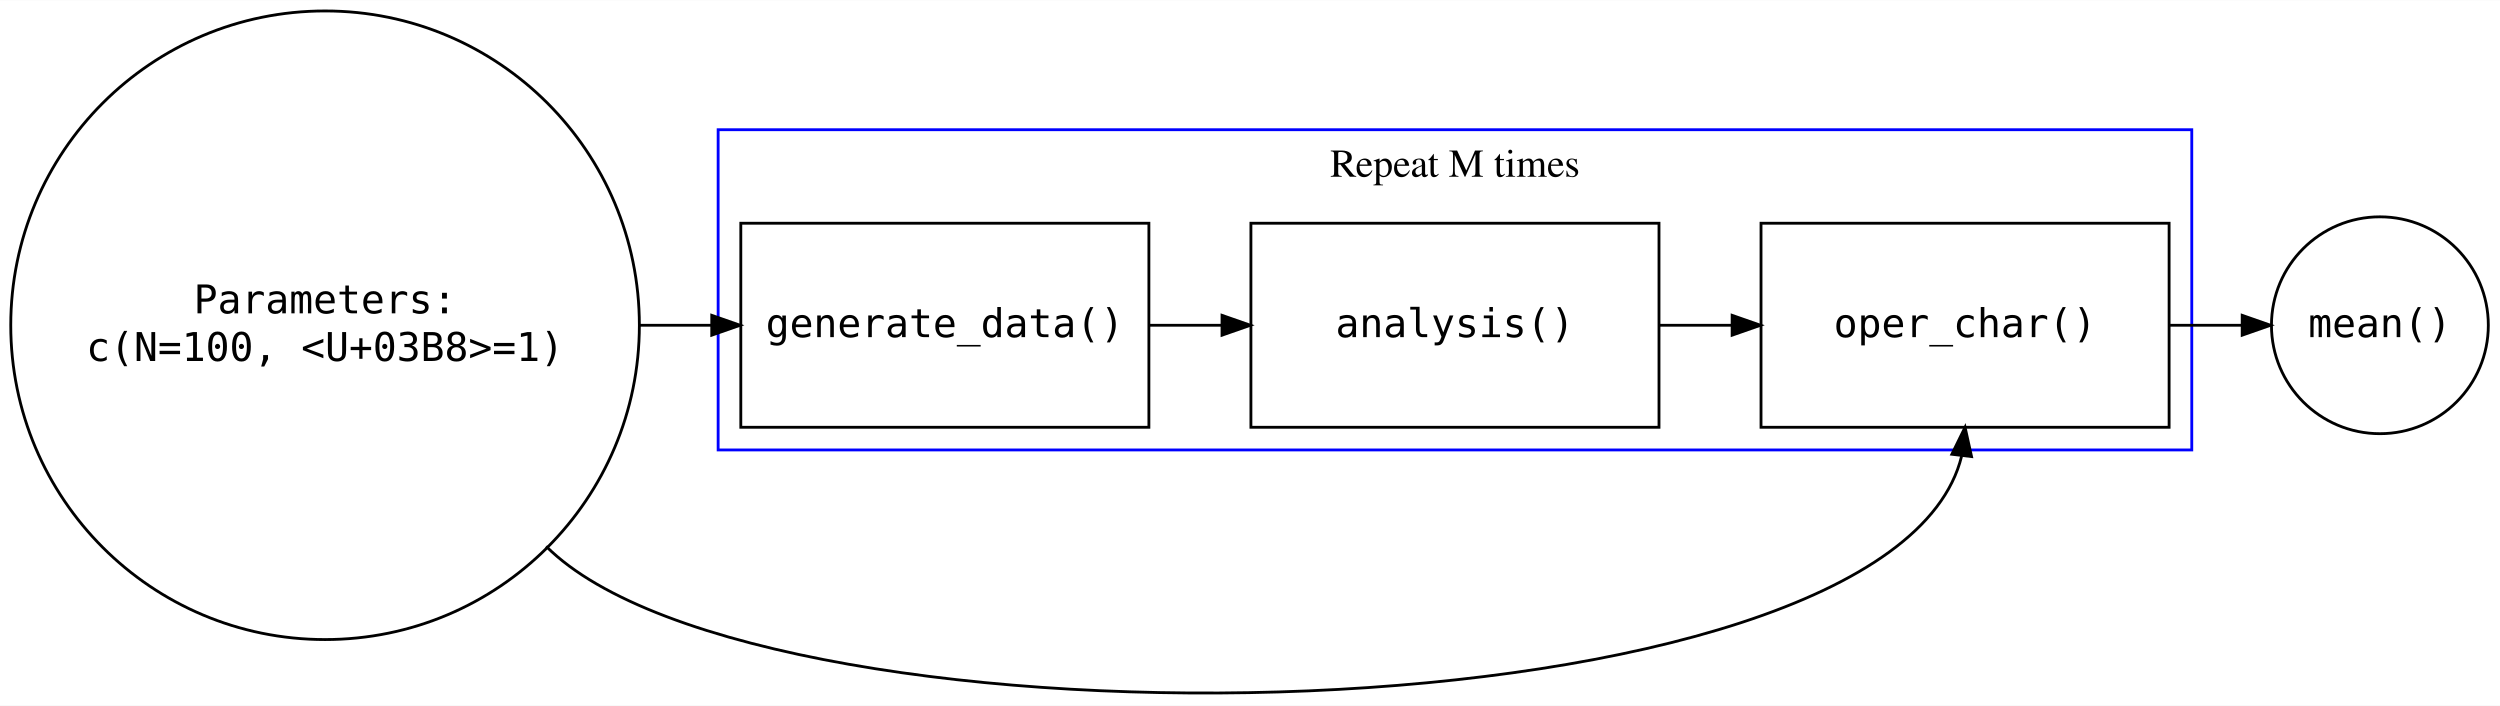
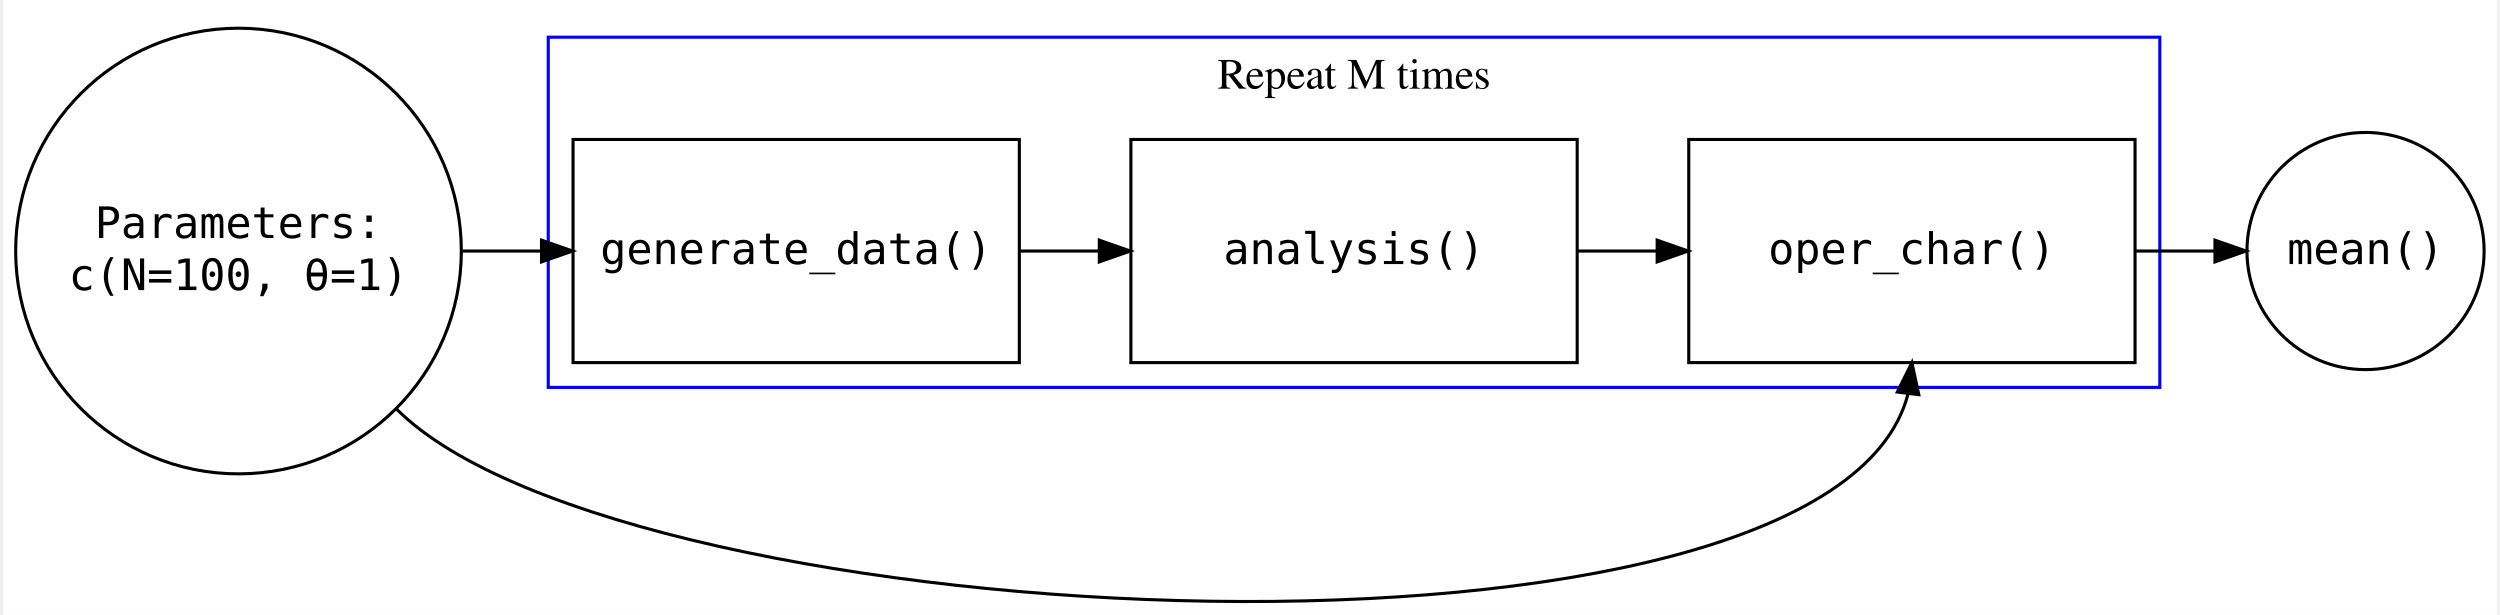
- <svg xmlns="http://www.w3.org/2000/svg" width="882pt" height="249pt" viewBox="0.00 0.00 882.17 248.91">
-   <g id="graph0" class="graph" transform="scale(1 1) rotate(0) translate(4 244.9074)">
-     <polygon fill="#ffffff" stroke="transparent" points="-4,4 -4,-244.907 878.168,-244.907 878.168,4 -4,4" />
+ <svg xmlns="http://www.w3.org/2000/svg" width="805pt" height="198pt" viewBox="0.00 0.00 804.66 198.41">
+   <g id="graph0" class="graph" transform="scale(1 1) rotate(0) translate(4 194.4113)">
+     <polygon fill="#ffffff" stroke="transparent" points="-4,4 -4,-194.411 800.66,-194.411 800.66,4 -4,4" />
    <g id="clust1" class="cluster">
-       <polygon fill="none" stroke="#0000ff" points="249.407,-86.204 249.407,-199.204 769.407,-199.204 769.407,-86.204 249.407,-86.204" />
-       <text text-anchor="middle" x="509.407" y="-182.604" font-family="Times,serif" font-size="14.00" fill="#000000">Repeat M times</text>
+       <polygon fill="none" stroke="#0000ff" points="171.9,-69.411 171.9,-182.411 691.9,-182.411 691.9,-69.411 171.9,-69.411" />
+       <text text-anchor="middle" x="431.9" y="-165.811" font-family="Times,serif" font-size="14.00" fill="#000000">Repeat M times</text>
    </g>
    <g id="node1" class="node">
-       <ellipse fill="none" stroke="#000000" cx="110.704" cy="-130.204" rx="110.908" ry="110.908" />
-       <text text-anchor="middle" x="110.704" y="-134.404" font-family="monospace" font-size="14.00" fill="#000000">Parameters:</text>
-       <text text-anchor="middle" x="110.704" y="-117.604" font-family="monospace" font-size="14.00" fill="#000000">c(N=100, &lt;U+03B8&gt;=1)</text>
+       <ellipse fill="none" stroke="#000000" cx="71.95" cy="-113.411" rx="71.9" ry="71.9" />
+       <text text-anchor="middle" x="71.95" y="-117.611" font-family="monospace" font-size="14.00" fill="#000000">Parameters:</text>
+       <text text-anchor="middle" x="71.95" y="-100.811" font-family="monospace" font-size="14.00" fill="#000000">c(N=100, θ=1)</text>
    </g>
    <g id="node2" class="node">
-       <polygon fill="none" stroke="#000000" points="401.407,-166.204 257.407,-166.204 257.407,-94.204 401.407,-94.204 401.407,-166.204" />
-       <text text-anchor="middle" x="329.407" y="-126.004" font-family="monospace" font-size="14.00" fill="#000000">generate_data()</text>
+       <polygon fill="none" stroke="#000000" points="323.9,-149.411 179.9,-149.411 179.9,-77.411 323.9,-77.411 323.9,-149.411" />
+       <text text-anchor="middle" x="251.9" y="-109.211" font-family="monospace" font-size="14.00" fill="#000000">generate_data()</text>
    </g>
    <g id="edge3" class="edge">
-       <path fill="none" stroke="#000000" d="M221.657,-130.204C230.227,-130.204 238.783,-130.204 247.116,-130.204" />
-       <polygon fill="#000000" stroke="#000000" points="247.155,-133.704 257.155,-130.204 247.155,-126.704 247.155,-133.704" />
+       <path fill="none" stroke="#000000" d="M144.106,-113.411C152.448,-113.411 161.002,-113.411 169.468,-113.411" />
+       <polygon fill="#000000" stroke="#000000" points="169.728,-116.911 179.728,-113.411 169.728,-109.911 169.728,-116.911" />
    </g>
    <g id="node4" class="node">
-       <polygon fill="none" stroke="#000000" points="761.407,-166.204 617.407,-166.204 617.407,-94.204 761.407,-94.204 761.407,-166.204" />
-       <text text-anchor="middle" x="689.407" y="-126.004" font-family="monospace" font-size="14.00" fill="#000000">oper_char()</text>
+       <polygon fill="none" stroke="#000000" points="683.9,-149.411 539.9,-149.411 539.9,-77.411 683.9,-77.411 683.9,-149.411" />
+       <text text-anchor="middle" x="611.9" y="-109.211" font-family="monospace" font-size="14.00" fill="#000000">oper_char()</text>
    </g>
    <g id="edge5" class="edge">
-       <path fill="none" stroke="#000000" d="M188.704,-52.204C265.191,24.283 663.383,17.949 688.195,-84.035" />
-       <polygon fill="#000000" stroke="#000000" points="684.748,-84.688 689.407,-94.204 691.699,-83.86 684.748,-84.688" />
+       <path fill="none" stroke="#000000" d="M122.95,-62.411C197.34,11.979 585.688,30.148 610.641,-67.29" />
+       <polygon fill="#000000" stroke="#000000" points="607.192,-67.92 611.9,-77.411 614.139,-67.056 607.192,-67.92" />
    </g>
    <g id="node3" class="node">
-       <polygon fill="none" stroke="#000000" points="581.407,-166.204 437.407,-166.204 437.407,-94.204 581.407,-94.204 581.407,-166.204" />
-       <text text-anchor="middle" x="509.407" y="-126.004" font-family="monospace" font-size="14.00" fill="#000000">analysis()</text>
+       <polygon fill="none" stroke="#000000" points="503.9,-149.411 359.9,-149.411 359.9,-77.411 503.9,-77.411 503.9,-149.411" />
+       <text text-anchor="middle" x="431.9" y="-109.211" font-family="monospace" font-size="14.00" fill="#000000">analysis()</text>
    </g>
    <g id="edge1" class="edge">
-       <path fill="none" stroke="#000000" d="M401.583,-130.204C409.927,-130.204 418.484,-130.204 426.952,-130.204" />
-       <polygon fill="#000000" stroke="#000000" points="427.215,-133.704 437.215,-130.204 427.215,-126.704 427.215,-133.704" />
+       <path fill="none" stroke="#000000" d="M324.076,-113.411C332.42,-113.411 340.977,-113.411 349.445,-113.411" />
+       <polygon fill="#000000" stroke="#000000" points="349.708,-116.911 359.708,-113.411 349.708,-109.911 349.708,-116.911" />
    </g>
    <g id="edge2" class="edge">
-       <path fill="none" stroke="#000000" d="M581.583,-130.204C589.927,-130.204 598.484,-130.204 606.952,-130.204" />
-       <polygon fill="#000000" stroke="#000000" points="607.215,-133.704 617.215,-130.204 607.215,-126.704 607.215,-133.704" />
+       <path fill="none" stroke="#000000" d="M504.076,-113.411C512.42,-113.411 520.977,-113.411 529.445,-113.411" />
+       <polygon fill="#000000" stroke="#000000" points="529.708,-116.911 539.708,-113.411 529.708,-109.911 529.708,-116.911" />
    </g>
    <g id="node5" class="node">
-       <ellipse fill="none" stroke="#000000" cx="835.787" cy="-130.204" rx="38.261" ry="38.261" />
-       <text text-anchor="middle" x="835.787" y="-126.004" font-family="monospace" font-size="14.00" fill="#000000">mean()</text>
+       <ellipse fill="none" stroke="#000000" cx="758.28" cy="-113.411" rx="38.261" ry="38.261" />
+       <text text-anchor="middle" x="758.28" y="-109.211" font-family="monospace" font-size="14.00" fill="#000000">mean()</text>
    </g>
    <g id="edge4" class="edge">
-       <path fill="none" stroke="#000000" d="M761.74,-130.204C770.349,-130.204 778.975,-130.204 787.14,-130.204" />
-       <polygon fill="#000000" stroke="#000000" points="787.199,-133.704 797.199,-130.204 787.199,-126.704 787.199,-133.704" />
+       <path fill="none" stroke="#000000" d="M684.233,-113.411C692.842,-113.411 701.468,-113.411 709.633,-113.411" />
+       <polygon fill="#000000" stroke="#000000" points="709.692,-116.911 719.692,-113.411 709.692,-109.911 709.692,-116.911" />
    </g>
  </g>
</svg>
